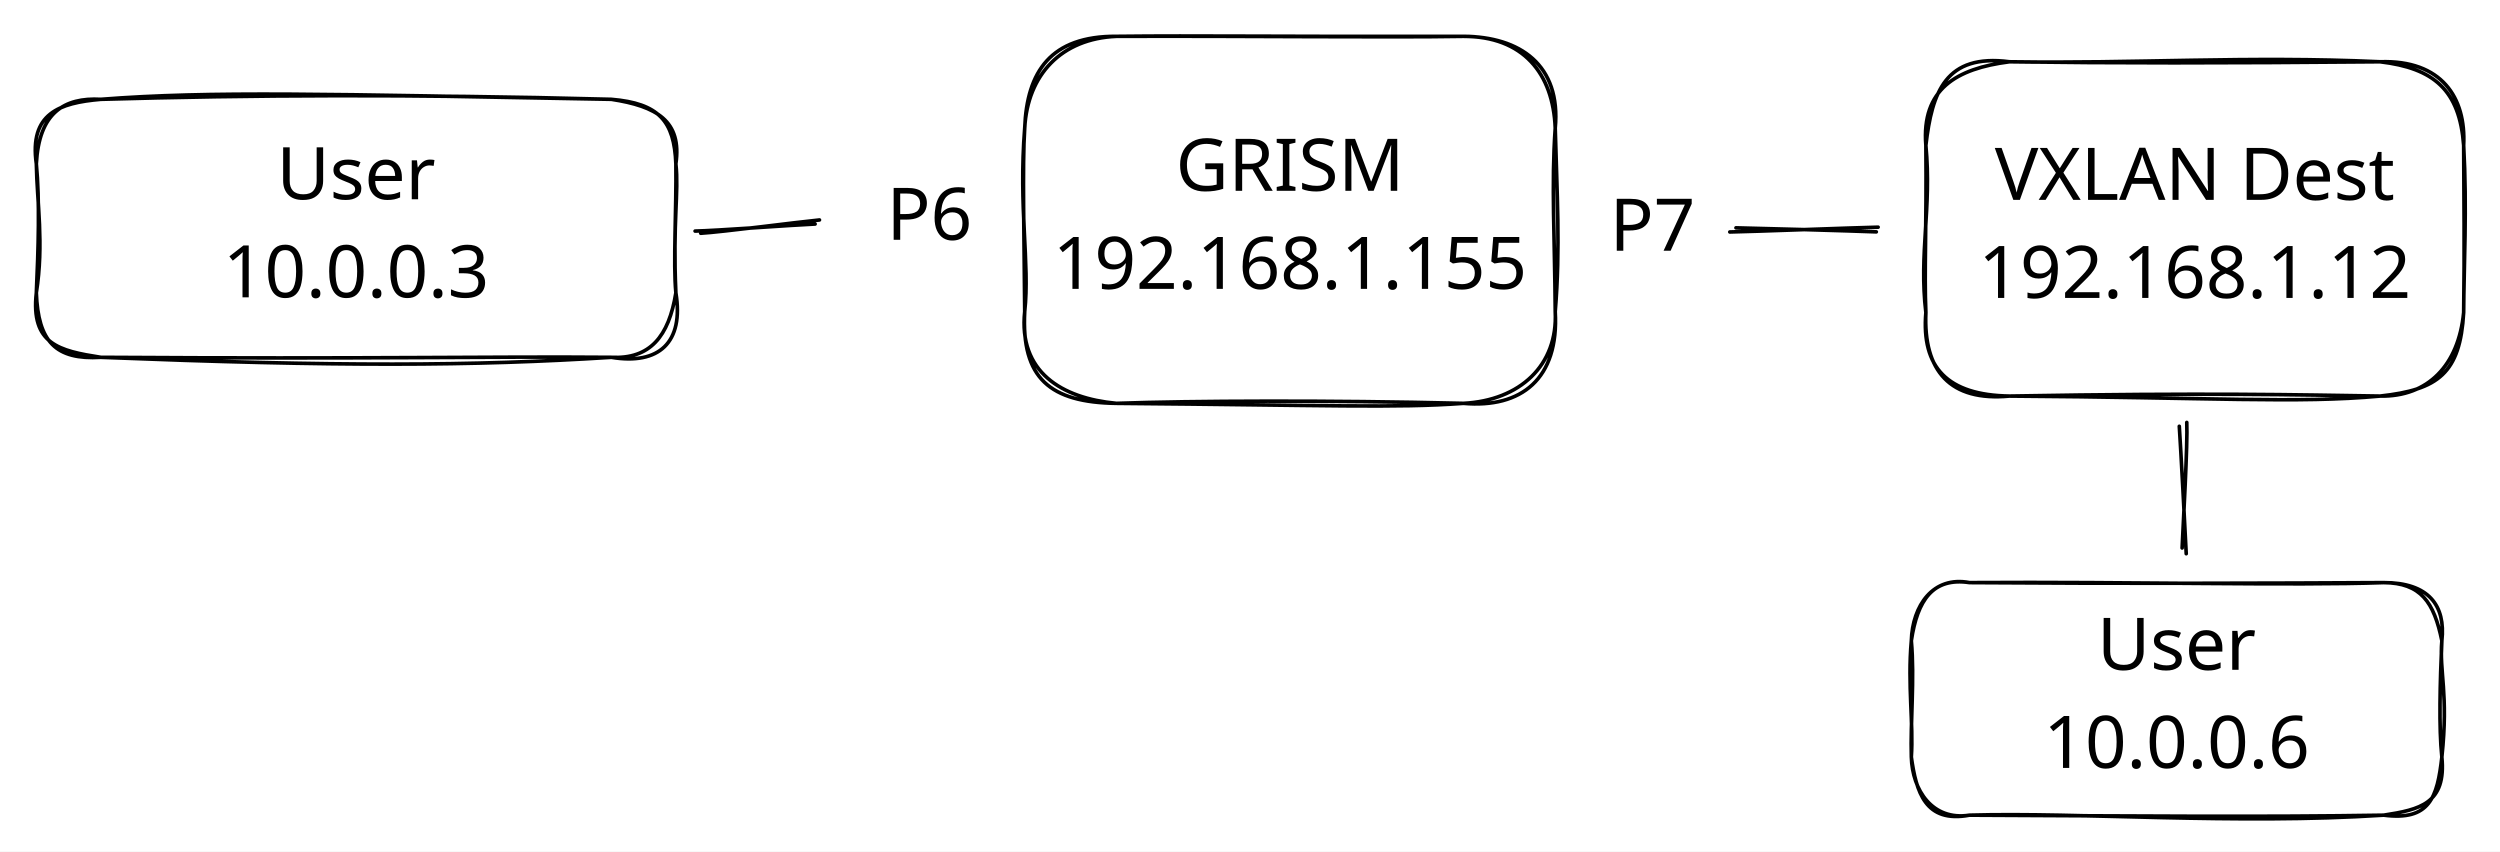
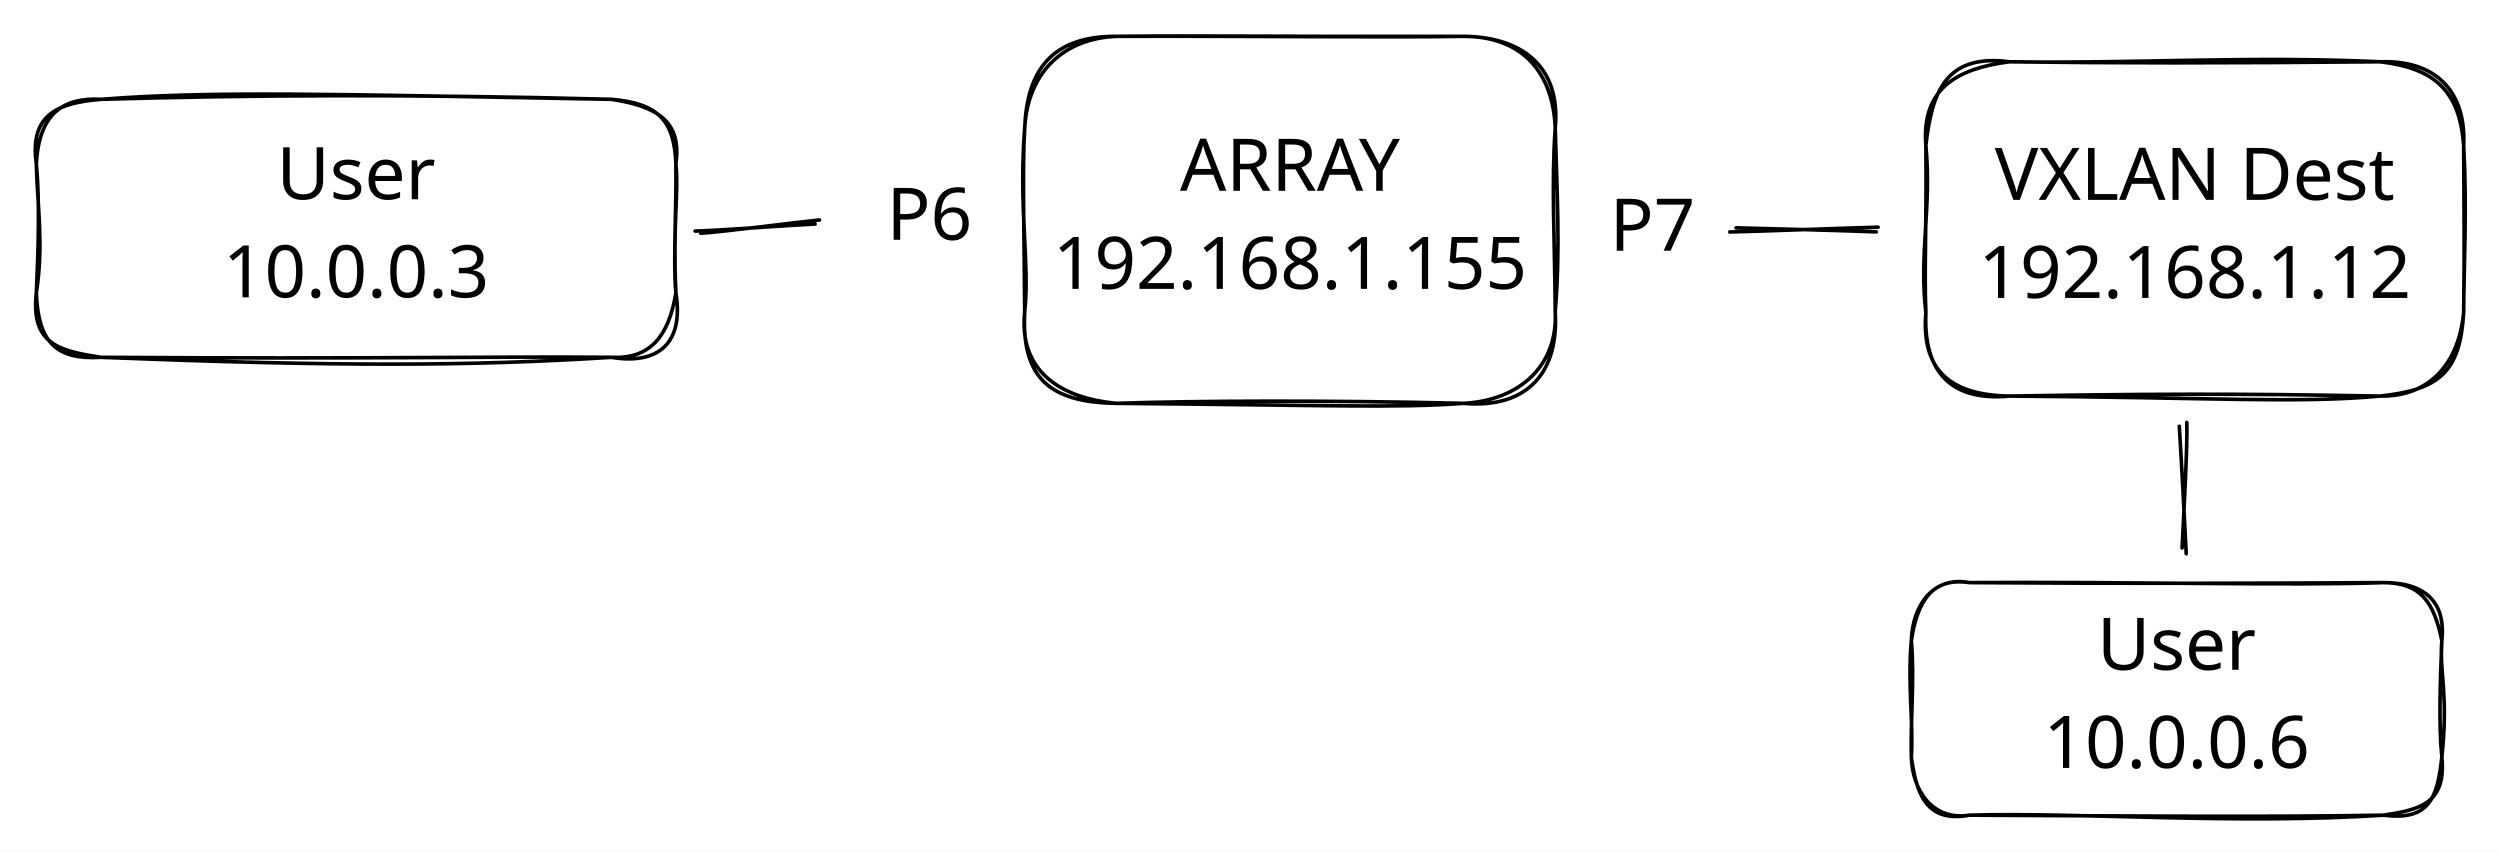
<svg xmlns="http://www.w3.org/2000/svg" version="1.1" viewBox="0 0 688 234.333" width="688" height="234.333">
  
  eyJ2ZXJzaW9uIjoiMSIsImVuY29kaW5nIjoiYnN0cmluZyIsImNvbXByZXNzZWQiOnRydWUsImVuY29kZWQiOiJ4nO2aW3PaOFx1MDAxNMff8ylcdTAwMTj62lDrLvVcckLCZkOScll2220n42BcdTAwMDFcdTAwMGXGdmxcdTAwMDMhnXz3lZ1cdTAwMTRfMFx1MDAwNDpbj9upM1x1MDAxM2z5yDqS/j9cdTAwMWRJ9tejSqVcdTAwMWGsXFxZfV+pyoehbpmGpy+rb8P0hfR807HVLVx1MDAxOF37ztxcdTAwMWJGlpMgcP33797prltcdTAwMWKbwa3jTGtDZ/acTVpyJu3AV4b/qutK5Wv0P1GQJ4eBbo8tXHUwMDE5ZYhuxWUhXHUwMDAysqlXjlx1MDAxZJVcdTAwMGIog0JAKMjawvSbqrxAXHUwMDFh6vZIt3xcdTAwMTnfXHSTqpdcdTAwMGKHmlx1MDAwYtZsXHUwMDA1jYdOZ3XlXp/f/1x1MDAxMVx1MDAxNzsyLatcdTAwMTesrOda6cPJ3Es45Vx1MDAwN54zlX+bRjBcdEvPpK/z+Y5qtTiX58zHXHUwMDEzW/p+Ko/j6kMzWIVpmrZOfW6F95U45UFdcUrX12FcdTAwMGXIeY2j8MCq9kxoJOPKiWM5XujKXHUwMDFiLTpiZ2714XSsPLKNtU3g6bbv6p7qo9hu+a2SOC56XCLN8SR49rgmklx1MDAwN4vLl1HTQ1x1MDAwMqHGWOxXWKZ7bkRcIviSbFx1MDAxYdt4aZpvqoh1gV5SnmLvQ/vTrJ6SmkrpKpBcdTAwMGZxlVx1MDAxMlwi6Fx1MDAxZuPlaUfUTzDs0slcdTAwMWSZgUXPrq7tnl7OYj/nrqE/a1xuUM4g0oCgjMWdZJn2VN2055ZcdTAwMTWnOcNpLMOjREU29J/yM4lcdTAwMTmG26TPOcecJ3v+NeXnV7rsymeiRlLaR1x1MDAwMNZQQdpcdTAwMDdiU/tcdTAwMDRntVx1MDAwZVx1MDAwNKGQXHUwMDEzSNhcdTAwMDFqT0llQ9b/p/LiXHUwMDFlduygZz6GjVxmtVTqmT4zrVWqk1wiSapcdTAwMDZqdc97l59tIGBNOVBcdTAwMDM1QEiyRX2pPFxiXHUwMDFmmVx1MDAxOCfCvHXLXHUwMDFjh1x1MDAxMq5cdTAwMGVVnaSXUndgqriyNpiZhpFcdTAwMWP5h8ohXT3TO99nwHY8c2zautXf5e9O+HZcdTAwMDefRLWyXHUwMDA0XHUwMDEyoEY+XHKzvVx0XHUwMDE07u1ccum07/+k+qKhr44vJtfILzuBXHUwMDAwXHUwMDAwnFx1MDAwMlBF2+KCXHUwMDBm31x1MDAwNFDALIBcdTAwMDQzwFx1MDAxOcConNHGmjTFioyDzvTM769I07Ddm2lcdKNccoJ8m9aRmoGQMN7srfX8Spde64kmeFx1MDAwZTa4MK0nxuRdwVx1MDAwNlFcdTAwMDFcdTAwMDTSNHCA2H+WYDP4p12/qjSlXHUwMDFmpEZwWGjAeWWUzlx1MDAwNpytPn9cdTAwMTeDgG1lXHUwMDEwI8YoXHUwMDA0idXQa1xm3jNV53bHa3eGVy7tWujDw+Oy7Fxm8iyCkFx1MDAxNoUgzIk2kGxcdTAwMTJIONU0XGZcdTAwMGZcdDc/XHUwMDBigVx1MDAxZmgua4Dns2bJUbCDtMBxt2GWqkGWKeXF99FD0TZ6IIBEwVx1MDAwNfH+IUxcdTAwMDOtUykhXHUwMDFjWLzPm1x1MDAxYaaIrW7Ljlx1MDAwZtAgy/AjXG7jJ2erIIdcdTAwMWaAXHRiiiDxK/LDSsFcdTAwMGbbzU/kVVx1MDAxZT98a/RcdTAwMDFITVx1MDAwZlx1MDAxOVx1MDAwNXT/5c7AWV6PO6Pzbt1w7j492lx1MDAxNlx1MDAwMTfd8vNDQZpcdTAwMWZcZoviXHUwMDA35Ww3gFxyfDDjXHUwMDFjQMpcdTAwMGXBZ3O1XHUwMDAzX1J2rHZ+XGJVfqB7QcO0XHLTXHUwMDFlZ7NI29hyx9L94MSZzcxAufHBMe0ga1x1MDAxMT237nnOclwi9VxyQNSTt95zw8ell3fxWSWWR3SxPv/yNtc67sLwOFx1MDAwNrH9UfL3UDBcdTAwMTnOJn7jklx1MDAxMoIoXHUwMDAybH8s/1x1MDAxOHRXkFxmtLa9emh/Ms15Q7Rvyo4lY5mohsOZdnhcdTAwMTCNMaiJXHUwMDFmSGU8p4ij2iaVQEOUY/6byjJSiZLmxzC234vKnTuEXHUwMDAwsGzqesVGMFx1MDAxNFx1MDAxY7L9p5yNwbzJbi5MYrRay08z3L+w2VnZ2SRcIr1BiDRaXHUwMDE0m4DlTDnZRsxETFN80INWbFx1MDAwNW5cdTAwMTCenvmkXHUwMDBll74v2clHi44n13ejq1x1MDAxMm5cdTAwMTBcdTAwMDK0/U0sZpRcbqJmJntrPb/WJdc6VXEn+z5cbtdoMWpne72OgkDN05mGf8Xl1V++9D7bQKuFf6jQbcFXhubsXHUwMDEyLOPp98dcdTAwMTdcYnZ8/lx1MDAwMFx1MDAwMVazjv3nfuTjyFx1MDAxNlx1MDAxY7e6mCytlkRy0bfKvyRcdTAwMDNASyGHkSgswOR9/kA3mFx1MDAxM5BcdTAwMDFINFrSXHUwMDAwI2Zj0fB695e9s96AXFw4natjZ1LGXHUwMDAww8lWrWONXHUwMDExXHJwuv9cdTAwMDdcdTAwMGb5tS692HF6NoUxLkrsLGf/O+dcclx1MDAxNMdcdTAwMTAwgn/JN1CpYTt/L/xHXHUwMDA1mFfG5p1cdTAwMDHmlf3ybdtcbkJsxY1wiMKdhf3XLv073Oxcbu/6XHUwMDEy1XF3drqaz1x1MDAxZk9G5ceNZ1x1MDAxNi+isMVcdTAwMGLcpFxybdBGsZpUXHUwMDEzyFx1MDAwZvm26Pe+QkH7XG4waY1wbH6U/Fxyw2v0gKruur1Ate26j1RnmsbLIFx1MDAxNbtZXZhy2dhU05tRdISsR1x1MDAxZFx1MDAxOTIlo1x1MDAwZX86evpcdTAwMGY1XHLTcyJ9
  <defs>
    <style class="style-fonts">
      @font-face {
        font-family: "Virgil";
        src: url("https://unpkg.com/@excalidraw/excalidraw@0.14.2/dist/excalidraw-assets/Virgil.woff2");
      }
      @font-face {
        font-family: "Cascadia";
        src: url("https://unpkg.com/@excalidraw/excalidraw@0.14.2/dist/excalidraw-assets/Cascadia.woff2");
      }
    </style>
  </defs>
  <rect x="0" y="0" width="688" height="234.333" fill="#ffffff" />
  <g stroke-linecap="round" transform="translate(282 10) rotate(0 73 50.5)">
    <path d="M25.25 0 M25.25 0 C62.28 -0.13, 99 0.36, 120.75 0 M25.25 0 C48.36 -0.27, 69.38 0.12, 120.75 0 M120.75 0 C137.14 -0.04, 145.42 10.16, 146 25.25 M120.75 0 C136.31 0.1, 147.62 7.86, 146 25.25 M146 25.25 C146.46 42.97, 147.44 58.14, 146 75.75 M146 25.25 C144.91 40.95, 145.86 55.36, 146 75.75 M146 75.75 C147.08 94.31, 136.62 102.41, 120.75 101 M146 75.75 C146.79 90.58, 136.18 100.24, 120.75 101 M120.75 101 C101.87 102.36, 83.51 101.5, 25.25 101 M120.75 101 C83.59 100.11, 46.04 100.28, 25.25 101 M25.25 101 C10.15 99.61, -1.76 92.34, 0 75.75 M25.25 101 C6.94 100.75, -0.97 94.11, 0 75.75 M0 75.75 C1.44 62.42, -1.75 47.23, 0 25.25 M0 75.75 C-0.12 56.54, -0.69 35.39, 0 25.25 M0 25.25 C0.6 9.67, 7.17 -0.11, 25.25 0 M0 25.25 C0.75 10.58, 10.11 0.61, 25.25 0" stroke="#000000" stroke-width="1" fill="none" />
  </g>
  <g transform="translate(295.5 33.5) rotate(0 59.5 27)">
-     <text x="59.5" y="19" font-family="Virgil, Segoe UI Emoji" font-size="20px" fill="#000000" text-anchor="middle" style="white-space: pre;" direction="ltr">GRISM</text>
+     <text x="59.5" y="19" font-family="Virgil, Segoe UI Emoji" font-size="20px" fill="#000000" text-anchor="middle" style="white-space: pre;" direction="ltr">ARRAY</text>
    <text x="59.5" y="46" font-family="Virgil, Segoe UI Emoji" font-size="20px" fill="#000000" text-anchor="middle" style="white-space: pre;" direction="ltr">192.168.1.155</text>
  </g>
  <g stroke-linecap="round" transform="translate(530 17) rotate(0 74 46)">
    <path d="M23 0 M23 0 C57.16 0.56, 88.5 -1.66, 125 0 M23 0 C51.54 0.39, 81.19 0.39, 125 0 M125 0 C139.75 1.74, 146.89 7.75, 148 23 M125 0 C141.95 -0.56, 148.68 9.85, 148 23 M148 23 C148.96 40.32, 148.05 56.52, 148 69 M148 23 C148.05 36.44, 148.26 51.63, 148 69 M148 69 C147.03 85.74, 141.02 90.26, 125 92 M148 69 C146.6 83.57, 138.11 92.25, 125 92 M125 92 C102.35 94.08, 78.38 92.36, 23 92 M125 92 C101.97 91.66, 78.2 91.05, 23 92 M23 92 C5.91 91.76, -1.28 84.11, 0 69 M23 92 C6.69 93.52, -0.71 85.18, 0 69 M0 69 C-1.93 52.74, 1.62 40.35, 0 23 M0 69 C-0.48 57.35, 0.22 46.32, 0 23 M0 23 C-1.24 7.55, 8.32 1.88, 23 0 M0 23 C1.69 8.27, 5.43 -2.28, 23 0" stroke="#000000" stroke-width="1" fill="none" />
  </g>
  <g transform="translate(544 36) rotate(0 60 27)">
    <text x="60" y="19" font-family="Virgil, Segoe UI Emoji" font-size="20px" fill="#000000" text-anchor="middle" style="white-space: pre;" direction="ltr">VXLAN Dest</text>
    <text x="60" y="46" font-family="Virgil, Segoe UI Emoji" font-size="20px" fill="#000000" text-anchor="middle" style="white-space: pre;" direction="ltr">192.168.1.12</text>
  </g>
  <g transform="translate(244 48) rotate(0 14 12.5)">
    <text x="0" y="18" font-family="Virgil, Segoe UI Emoji" font-size="20px" fill="#000000" text-anchor="start" style="white-space: pre;" direction="ltr">P6</text>
  </g>
  <g transform="translate(443 51) rotate(0 13 12.5)">
    <text x="0" y="18" font-family="Virgil, Segoe UI Emoji" font-size="20px" fill="#000000" text-anchor="start" style="white-space: pre;" direction="ltr">P7</text>
  </g>
  <g stroke-linecap="round">
    <g transform="translate(477 64) rotate(0 19.5 -0.5)">
      <path d="M-0.96 -0.16 C5.62 -0.28, 33.33 -1.34, 39.86 -1.48 M0.74 -1.3 C7.21 -1.18, 32.71 -0.46, 39.36 -0.19" stroke="#000000" stroke-width="1" fill="none" />
    </g>
  </g>
  <mask />
  <g stroke-linecap="round">
    <g transform="translate(193 63.33333) rotate(0 16.5 -1)">
      <path d="M-0.16 0.86 C5.39 0.55, 27 -2.28, 32.52 -2.8 M-1.71 0.26 C3.71 0.18, 25.67 -1.45, 31.32 -1.68" stroke="#000000" stroke-width="1" fill="none" />
    </g>
  </g>
  <mask />
  <g stroke-linecap="round" transform="translate(10 27.33333) rotate(0 88 35.5)">
    <path d="M17.75 0 M17.75 0 C47.92 -2.33, 79.65 -1.45, 158.25 0 M17.75 0 C59.09 -1.18, 102.24 -1.47, 158.25 0 M158.25 0 C170.67 1.9, 177.7 5.9, 176 17.75 M158.25 0 C171.33 1.1, 175.56 5.97, 176 17.75 M176 17.75 C176.86 25.71, 175.12 33.42, 176 53.25 M176 17.75 C176.17 30.6, 175.22 44.86, 176 53.25 M176 53.25 C174.07 65.3, 168.84 71.55, 158.25 71 M176 53.25 C178.25 66.94, 171.34 73.19, 158.25 71 M158.25 71 C120.06 73.43, 82.72 73.57, 17.75 71 M158.25 71 C125.21 70.72, 93.04 71.49, 17.75 71 M17.75 71 C5.3 71.74, 0.48 66.71, 0 53.25 M17.75 71 C6.21 69.21, -1.56 67.38, 0 53.25 M0 53.25 C2.12 39.73, 0.18 28.4, 0 17.75 M0 53.25 C0.55 41.31, 0.96 27.76, 0 17.75 M0 17.75 C-1.95 3.93, 6.21 0.98, 17.75 0 M0 17.75 C0.73 3.71, 7.59 -0.55, 17.75 0" stroke="#000000" stroke-width="1" fill="none" />
  </g>
  <g transform="translate(58.5 35.83333) rotate(0 39.5 27)">
    <text x="39.5" y="19" font-family="Virgil, Segoe UI Emoji" font-size="20px" fill="#000000" text-anchor="middle" style="white-space: pre;" direction="ltr">User</text>
    <text x="39.5" y="46" font-family="Virgil, Segoe UI Emoji" font-size="20px" fill="#000000" text-anchor="middle" style="white-space: pre;" direction="ltr">10.0.0.3</text>
  </g>
  <g stroke-linecap="round" transform="translate(526 160.3333) rotate(0 73 32)">
    <path d="M16 0 M16 0 C58.33 0.32, 100.68 0.17, 130 0 M16 0 C60.85 -0.29, 104.58 0.9, 130 0 M130 0 C142.36 -0.02, 147.09 6.29, 146 16 M130 0 C140.23 0.06, 143.83 5.38, 146 16 M146 16 C145.25 24.73, 147.87 30.33, 146 48 M146 16 C145.5 27.52, 145.14 39.81, 146 48 M146 48 C144.76 59.21, 142.62 65.62, 130 64 M146 48 C147.25 60.86, 139.93 62.47, 130 64 M130 64 C88.88 66.65, 46.71 63.15, 16 64 M130 64 C96.76 64.54, 64.05 64.24, 16 64 M16 64 C5.81 65.63, 0.26 57.11, 0 48 M16 64 C3.78 66.29, 1.34 57.59, 0 48 M0 48 C-0.3 38.43, 0.94 26.41, 0 16 M0 48 C0.63 38.84, -1.08 28.17, 0 16 M0 16 C0.3 6.32, 5.97 -1.92, 16 0 M0 16 C1.67 4.79, 5.93 -1.5, 16 0" stroke="#000000" stroke-width="1" fill="none" />
  </g>
  <g transform="translate(560 165.3333) rotate(0 39 27)">
    <text x="39" y="19" font-family="Virgil, Segoe UI Emoji" font-size="20px" fill="#000000" text-anchor="middle" style="white-space: pre;" direction="ltr">User</text>
    <text x="39" y="46" font-family="Virgil, Segoe UI Emoji" font-size="20px" fill="#000000" text-anchor="middle" style="white-space: pre;" direction="ltr">10.0.0.6</text>
  </g>
  <g stroke-linecap="round">
    <g transform="translate(600 117.3333) rotate(0 1 17)">
      <path d="M-0.26 -0.02 C0.14 5.82, 1.38 29.37, 1.65 35.05 M1.8 -1.08 C2.09 4.45, 0.78 27.39, 0.52 33.47" stroke="#000000" stroke-width="1" fill="none" />
    </g>
  </g>
  <mask />
</svg>
